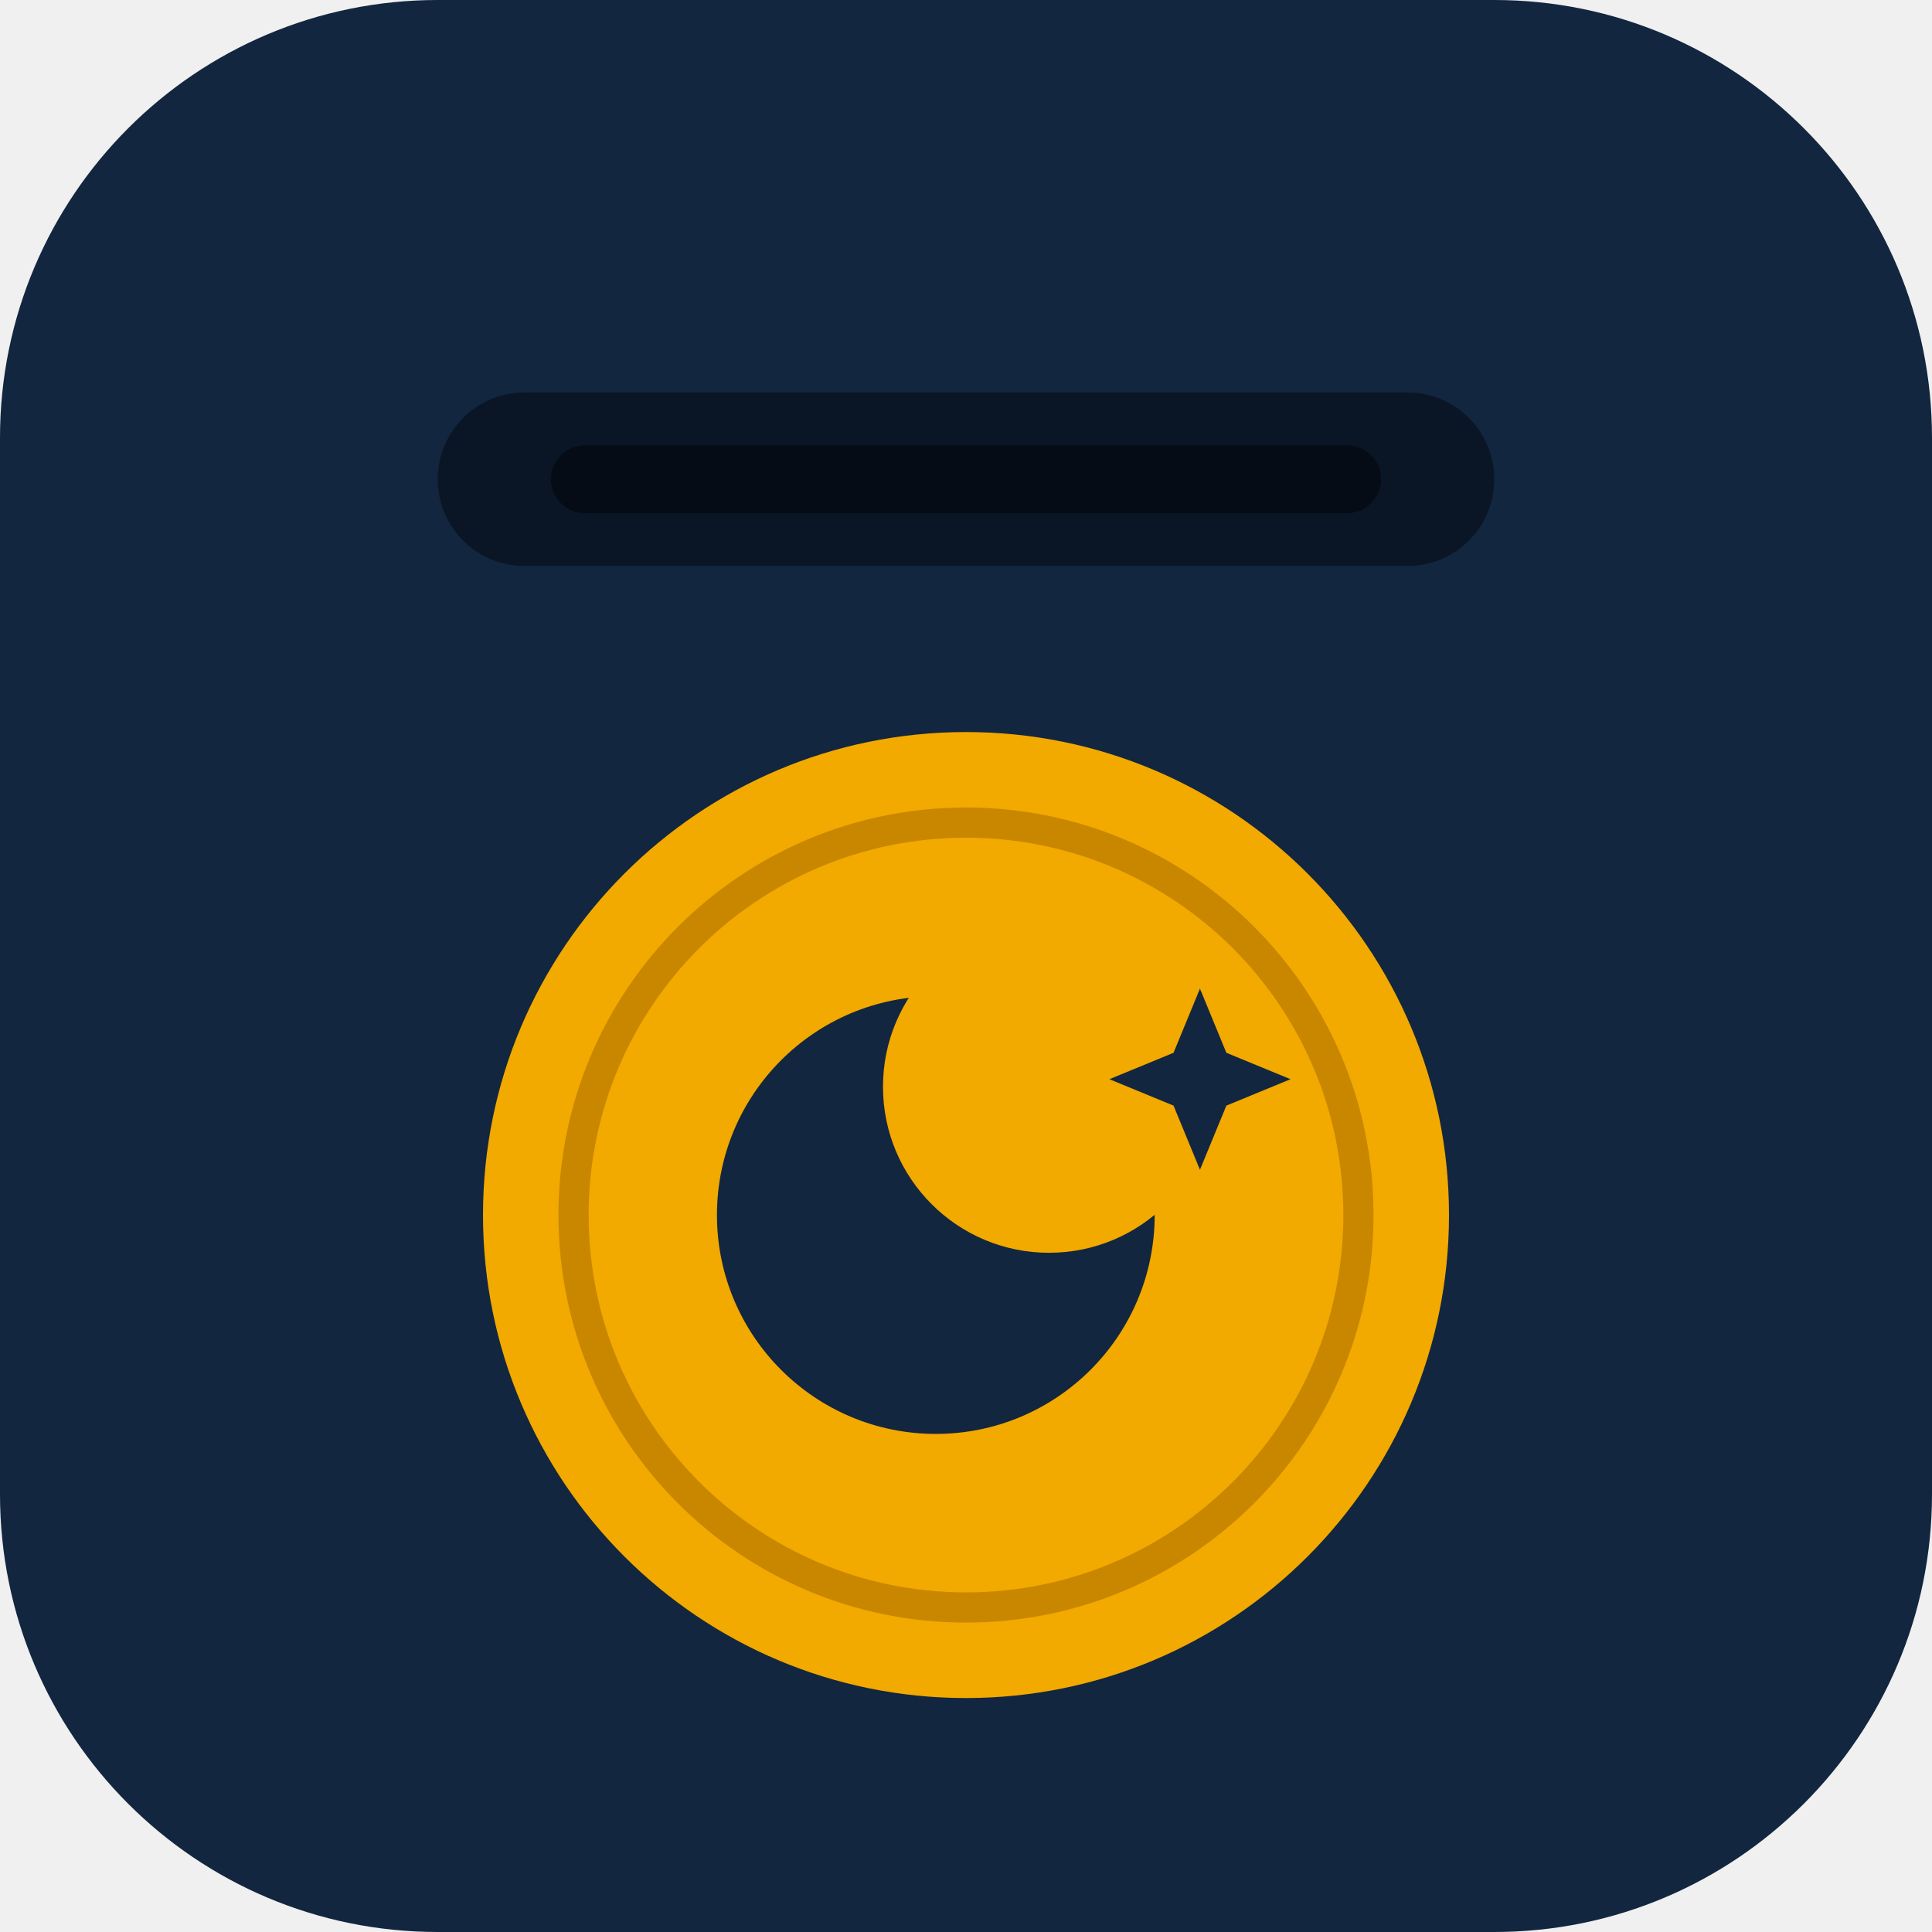
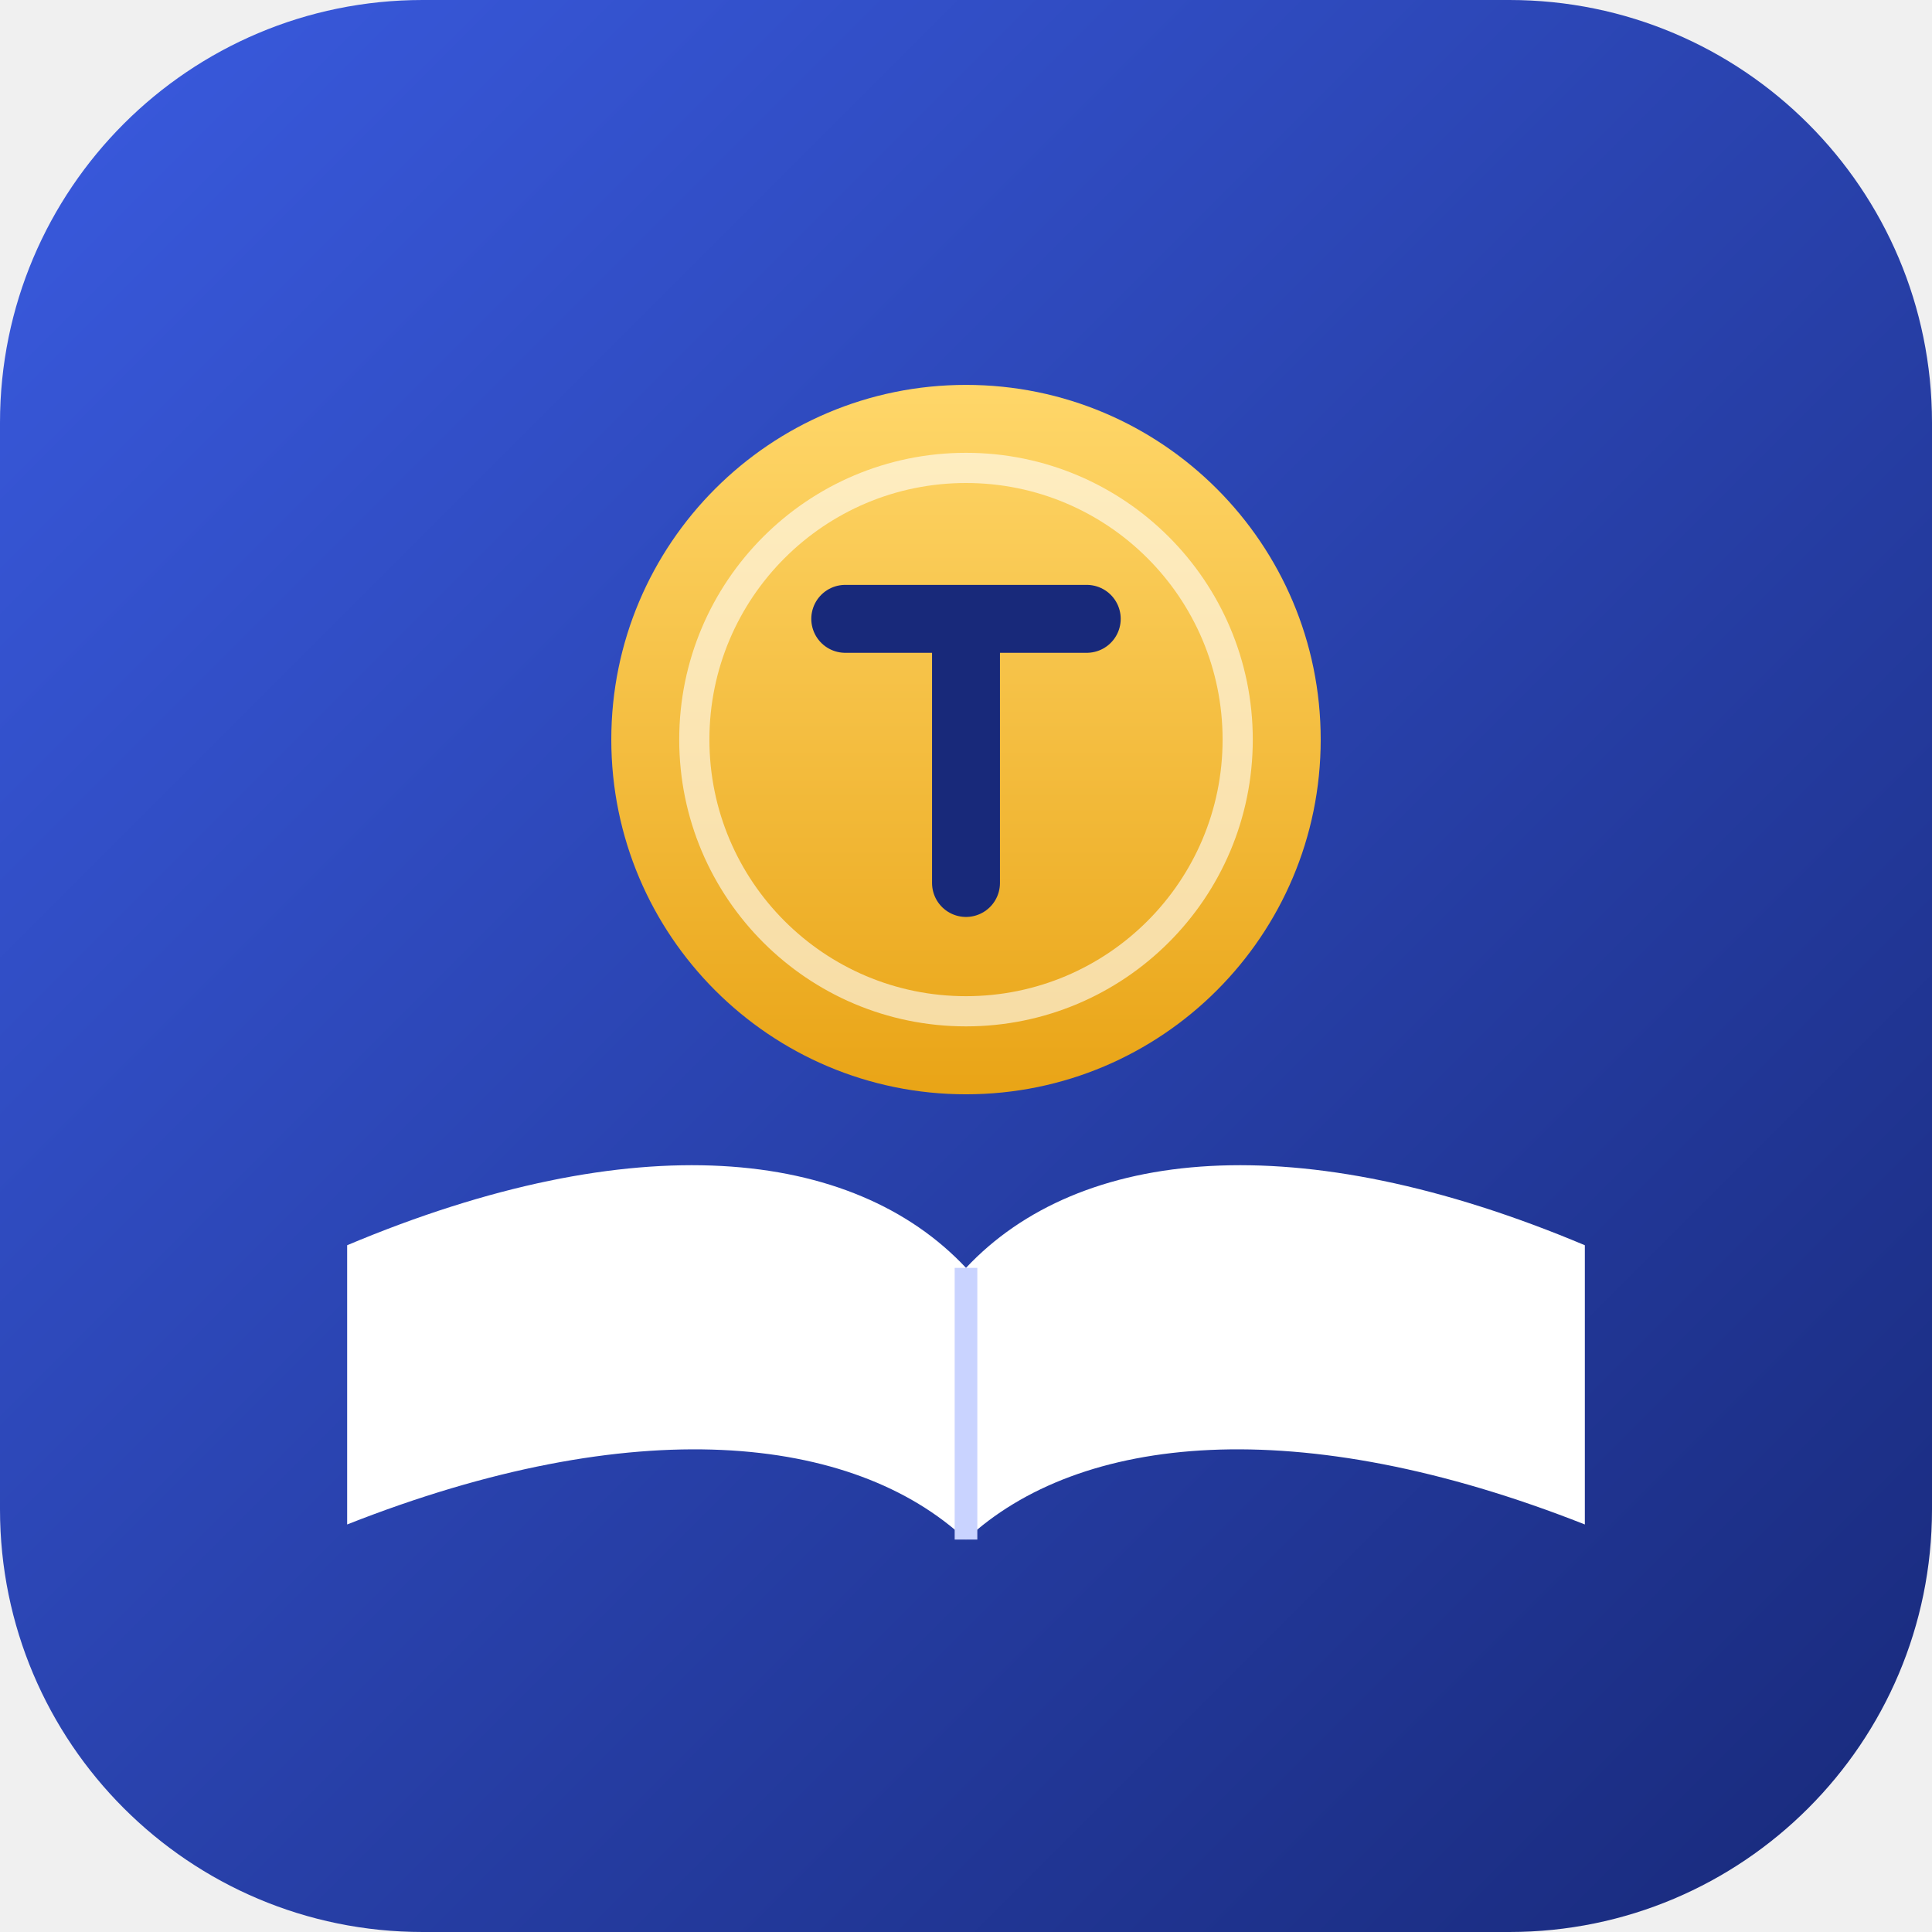
<svg xmlns="http://www.w3.org/2000/svg" viewBox="0 0 512 512">
  <defs>
-     <mask id="m">
-       <rect width="512" height="512" fill="#fff" />
-       <circle cx="278" cy="288" r="44" fill="#000" />
-     </mask>
+     <linearGradient id="g" x1="0" y1="0" x2="1" y2="1">
+       <stop offset="0" stop-color="#3A5BE0" />
+       <stop offset="1" stop-color="#18297A" />
+     </linearGradient>
+     <linearGradient id="c" x1="0" y1="0" x2="0" y2="1">
+       <stop offset="0" stop-color="#FFD76A" />
+       <stop offset="1" stop-color="#E9A416" />
+     </linearGradient>
  </defs>
-   <rect width="512" height="512" rx="116" fill="#12263F" />
-   <circle cx="256" cy="322" r="128" fill="#F2A900" />
-   <circle cx="256" cy="322" r="104" fill="none" stroke="#C98700" stroke-width="8" />
-   <circle cx="248" cy="322" r="58" fill="#12263F" mask="url(#m)" />
-   <path d="M318 262l7 17 17 7-17 7-7 17-7-17-17-7 17-7z" fill="#12263F" />
-   <rect x="116" y="104" width="280" height="46" rx="23" fill="#0A1626" />
-   <rect x="146" y="118" width="220" height="18" rx="9" fill="#050C16" />
+   <rect width="512" height="512" rx="112" fill="url(#g)" />
+   <path d="M92 330C168 298 226 304 256 336C286 304 344 298 420 330V404C344 374 286 380 256 408C226 380 168 374 92 404Z" fill="#fff" />
+   <path d="M256 336V408" stroke="#C9D3FF" stroke-width="6" />
+   <circle cx="256" cy="196" r="94" fill="url(#c)" />
+   <circle cx="256" cy="196" r="72" fill="none" stroke="#fff" stroke-opacity=".6" stroke-width="8" />
+   <path d="M224 164h64M256 164v70" stroke="#18297A" stroke-width="18" stroke-linecap="round" />
</svg>
